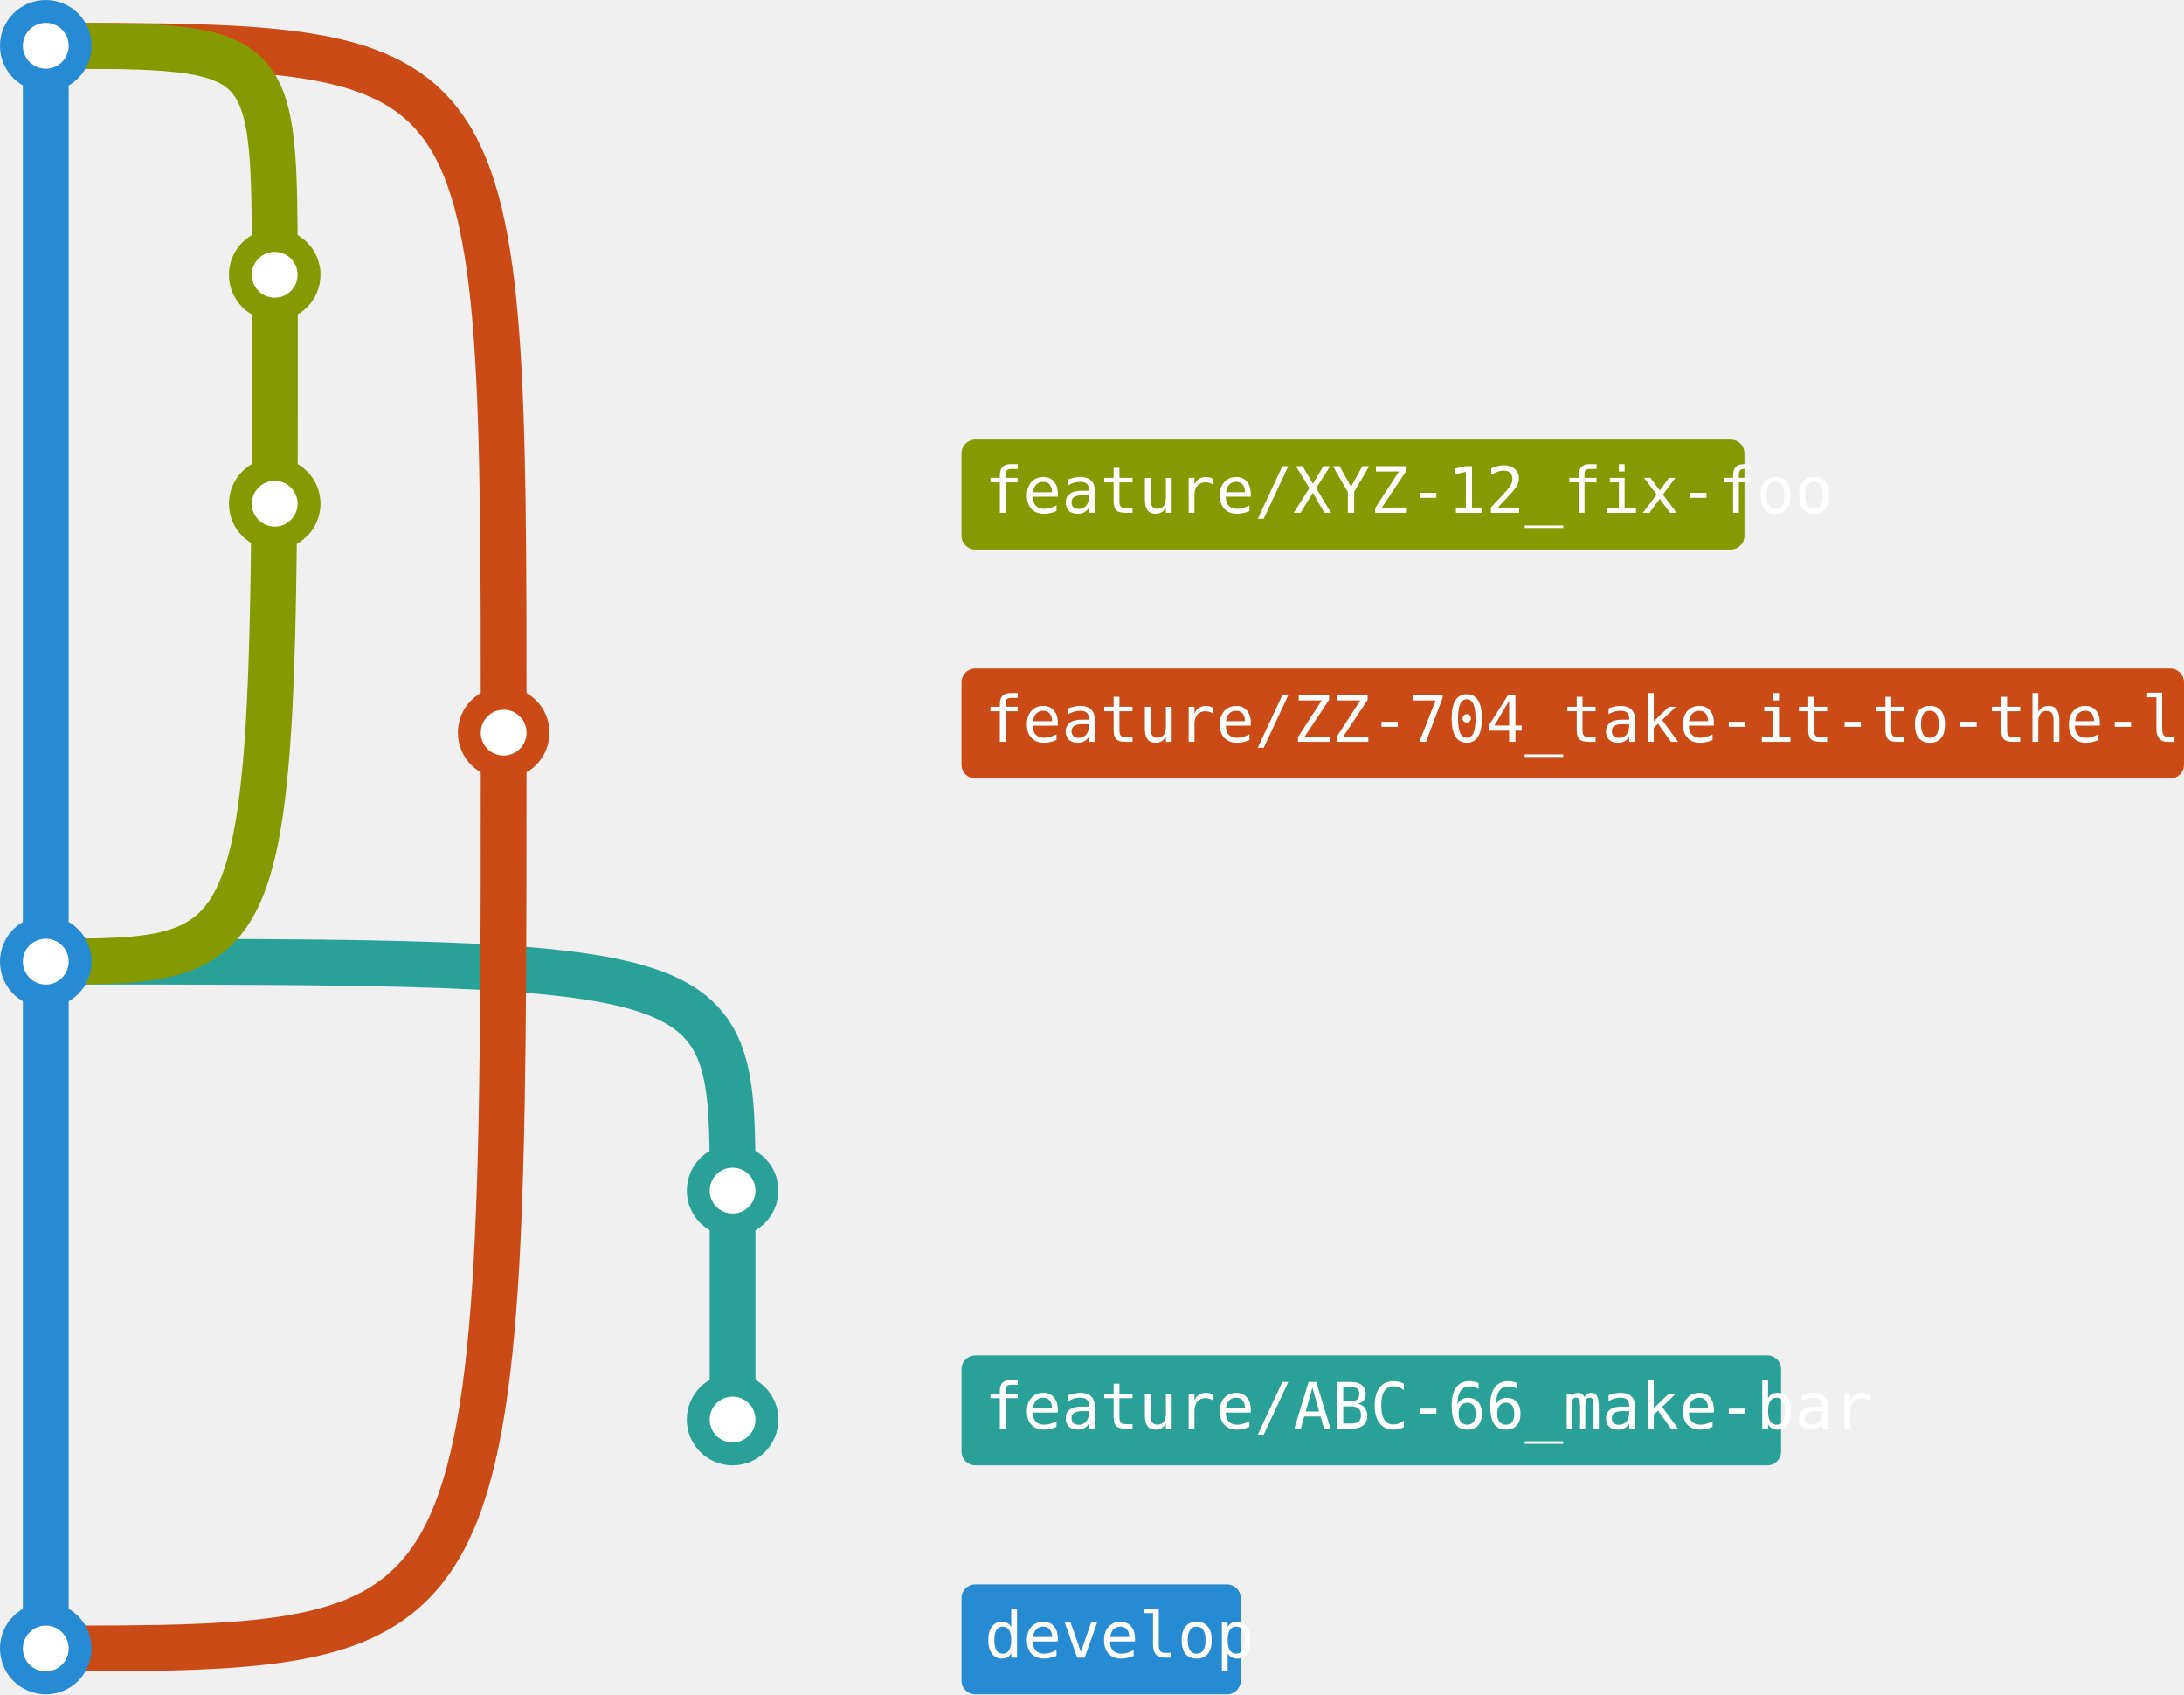
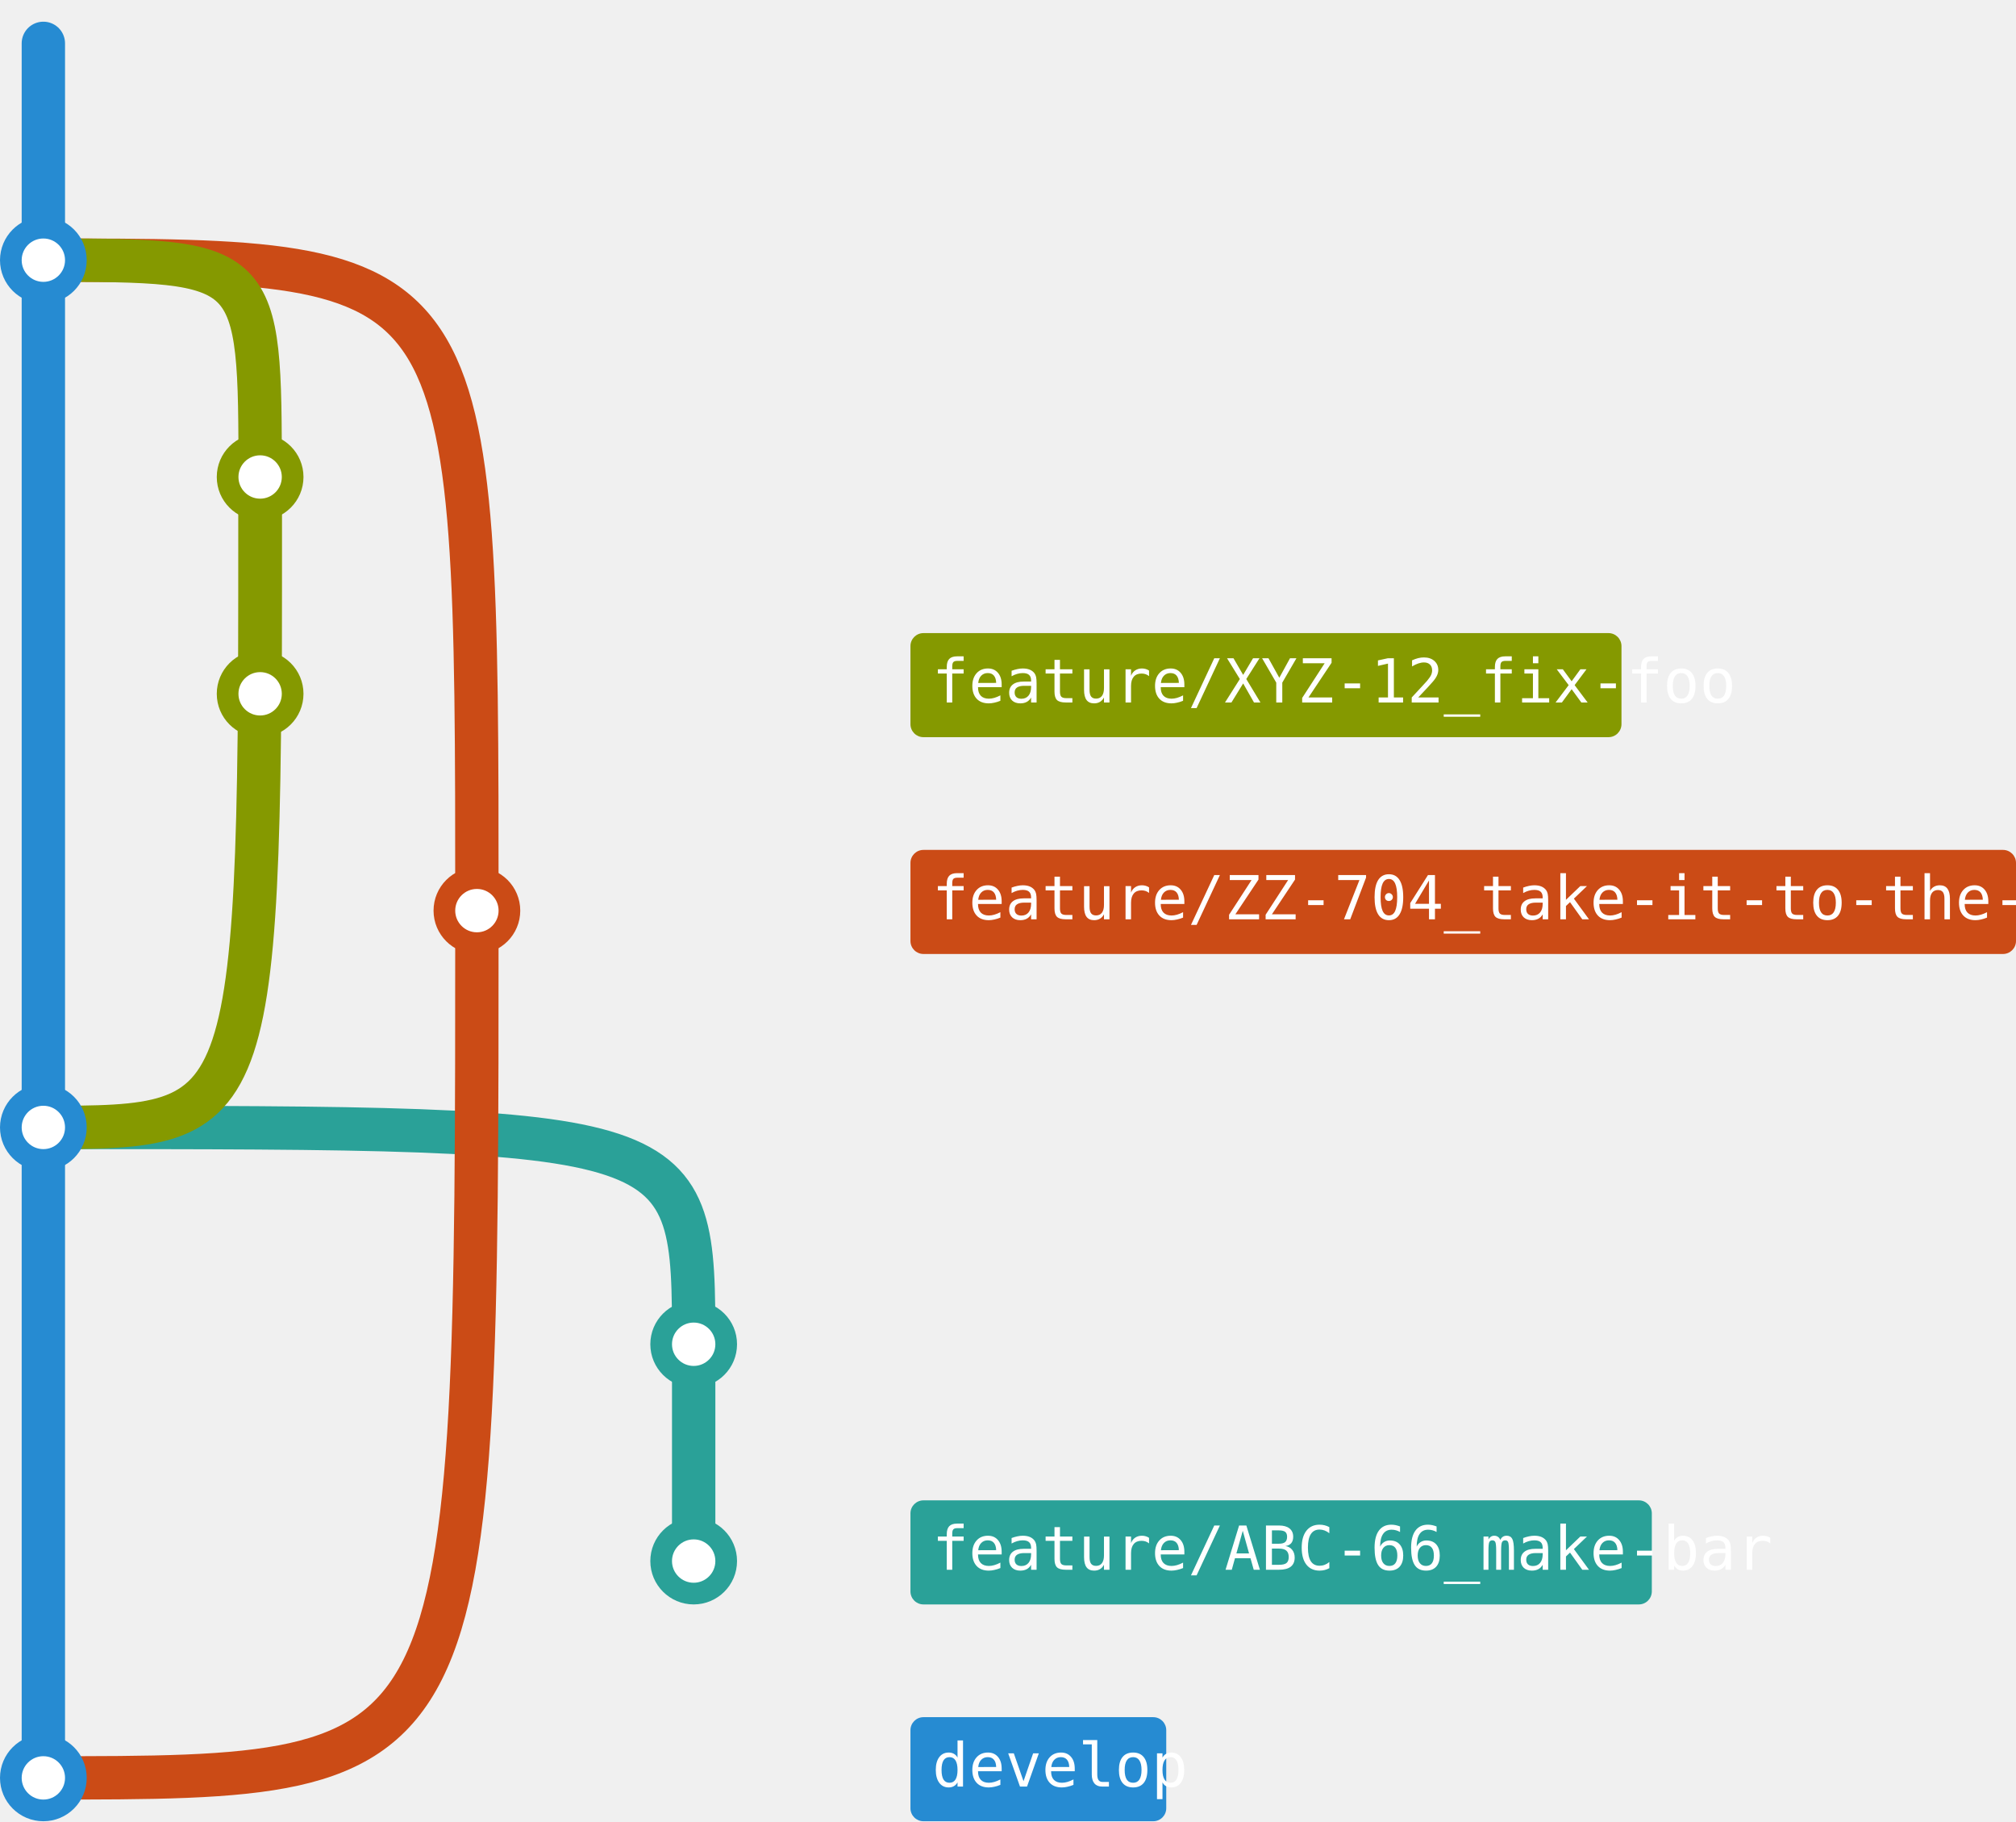
- <svg xmlns="http://www.w3.org/2000/svg" viewBox="40 -10 477 370">
+ <svg xmlns="http://www.w3.org/2000/svg" viewBox="40 -10 465 420">
  <style type="text/css">
.branch {
	fill: none;
	stroke-width: 10;
	stroke-linecap: round;
}
.commit {
	fill: #fff;
	stroke-width: 5;
}
.label-tag {
	fill: #333;
}
.label-rect {
	stroke: none;
}
.label-text {
	font-family: Inconsolata, Consolas, monospace;
	font-size: 14px;
	fill: #fff;
	stroke: none;
}
.branch-master {stroke: #002b36; fill: #002b36}
.branch-develop {stroke: #268bd2; fill: #268bd2}
.branch-feature-xyz-12-fix-foo {stroke: #859900; fill: #859900}
.branch-feature-zz-704-take-it-to-the-limit {stroke: #cb4b16; fill: #cb4b16}
.branch-feature-abc-66-make-bar {stroke: #2aa198; fill: #2aa198}
</style>
  <g class="merge">
    <g class="branch-feature-abc-66-make-bar">
-       <path class="branch" d="M50,200 C200,200 200,200 200,250" />
+       <path class="branch" d="M50,250 C200,250 200,250 200,300" />
    </g>
    <g class="branch-feature-zz-704-take-it-to-the-limit">
-       <path class="branch" d="M50,0 C150,0 150,0 150,150" />
-       <path class="branch" d="M50,350 C150,350 150,350 150,150" />
+       <path class="branch" d="M50,50 C150,50 150,50 150,200" />
+       <path class="branch" d="M50,400 C150,400 150,400 150,200" />
    </g>
    <g class="branch-feature-xyz-12-fix-foo">
-       <path class="branch" d="M50,0 C100,0 100,0 100,50" />
-       <path class="branch" d="M50,200 C100,200 100,200 100,50" />
+       <path class="branch" d="M50,50 C100,50 100,50 100,100" />
+       <path class="branch" d="M50,250 C100,250 100,250 100,100" />
    </g>
    <g class="branch-develop">
-       <path class="branch" d="M50,0 C50,0 50,0 50,0" />
+       <path class="branch" d="M50,0 C50,0 50,0 50,50" />
+     </g>
+     <g class="branch-master">
+       <path class="branch" d="M0,0 C0,0 0,0 0,0" />
    </g>
  </g>
  <g class="branch-feature-abc-66-make-bar">
-     <path class="branch" d="M200,250 L200,300" />
-     <circle class="commit" cx="200" cy="250" r="7.5" />
+     <path class="branch" d="M200,300 L200,350" />
    <circle class="commit" cx="200" cy="300" r="7.5" />
-     <g class="label-branch" transform="translate(250,300)">
-       <rect x="0" y="-14" width="179" height="24" rx="3" class="label-rect" />
+     <circle class="commit" cx="200" cy="350" r="7.5" />
+     <g class="label-branch" transform="translate(250,350)">
+       <rect x="0" y="-14" width="171" height="24" rx="3" class="label-rect" />
      <text x="5" y="2" class="label-text">feature/ABC-66_make-bar</text>
    </g>
  </g>
  <g class="branch-feature-zz-704-take-it-to-the-limit">
-     <path class="branch" d="M150,150 L150,150" />
-     <circle class="commit" cx="150" cy="150" r="7.5" />
-     <g class="label-branch" transform="translate(250,150)">
-       <rect x="0" y="-14" width="267" height="24" rx="3" class="label-rect" />
+     <path class="branch" d="M150,200 L150,200" />
+     <circle class="commit" cx="150" cy="200" r="7.5" />
+     <g class="label-branch" transform="translate(250,200)">
+       <rect x="0" y="-14" width="255" height="24" rx="3" class="label-rect" />
      <text x="5" y="2" class="label-text">feature/ZZ-704_take-it-to-the-limit</text>
    </g>
  </g>
  <g class="branch-feature-xyz-12-fix-foo">
-     <path class="branch" d="M100,50 L100,100" />
-     <circle class="commit" cx="100" cy="50" r="7.5" />
+     <path class="branch" d="M100,100 L100,150" />
    <circle class="commit" cx="100" cy="100" r="7.5" />
-     <g class="label-branch" transform="translate(250,100)">
-       <rect x="0" y="-14" width="171" height="24" rx="3" class="label-rect" />
+     <circle class="commit" cx="100" cy="150" r="7.5" />
+     <g class="label-branch" transform="translate(250,150)">
+       <rect x="0" y="-14" width="164" height="24" rx="3" class="label-rect" />
      <text x="5" y="2" class="label-text">feature/XYZ-12_fix-foo</text>
    </g>
  </g>
  <g class="branch-develop">
-     <path class="branch" d="M50,0 L50,350" />
-     <circle class="commit" cx="50" cy="0" r="7.5" />
-     <circle class="commit" cx="50" cy="200" r="7.5" />
-     <circle class="commit" cx="50" cy="350" r="7.5" />
-     <g class="label-branch" transform="translate(250,350)">
-       <rect x="0" y="-14" width="61" height="24" rx="3" class="label-rect" />
+     <path class="branch" d="M50,50 L50,400" />
+     <circle class="commit" cx="50" cy="50" r="7.5" />
+     <circle class="commit" cx="50" cy="250" r="7.5" />
+     <circle class="commit" cx="50" cy="400" r="7.5" />
+     <g class="label-branch" transform="translate(250,400)">
+       <rect x="0" y="-14" width="59" height="24" rx="3" class="label-rect" />
      <text x="5" y="2" class="label-text">develop</text>
    </g>
  </g>
</svg>
